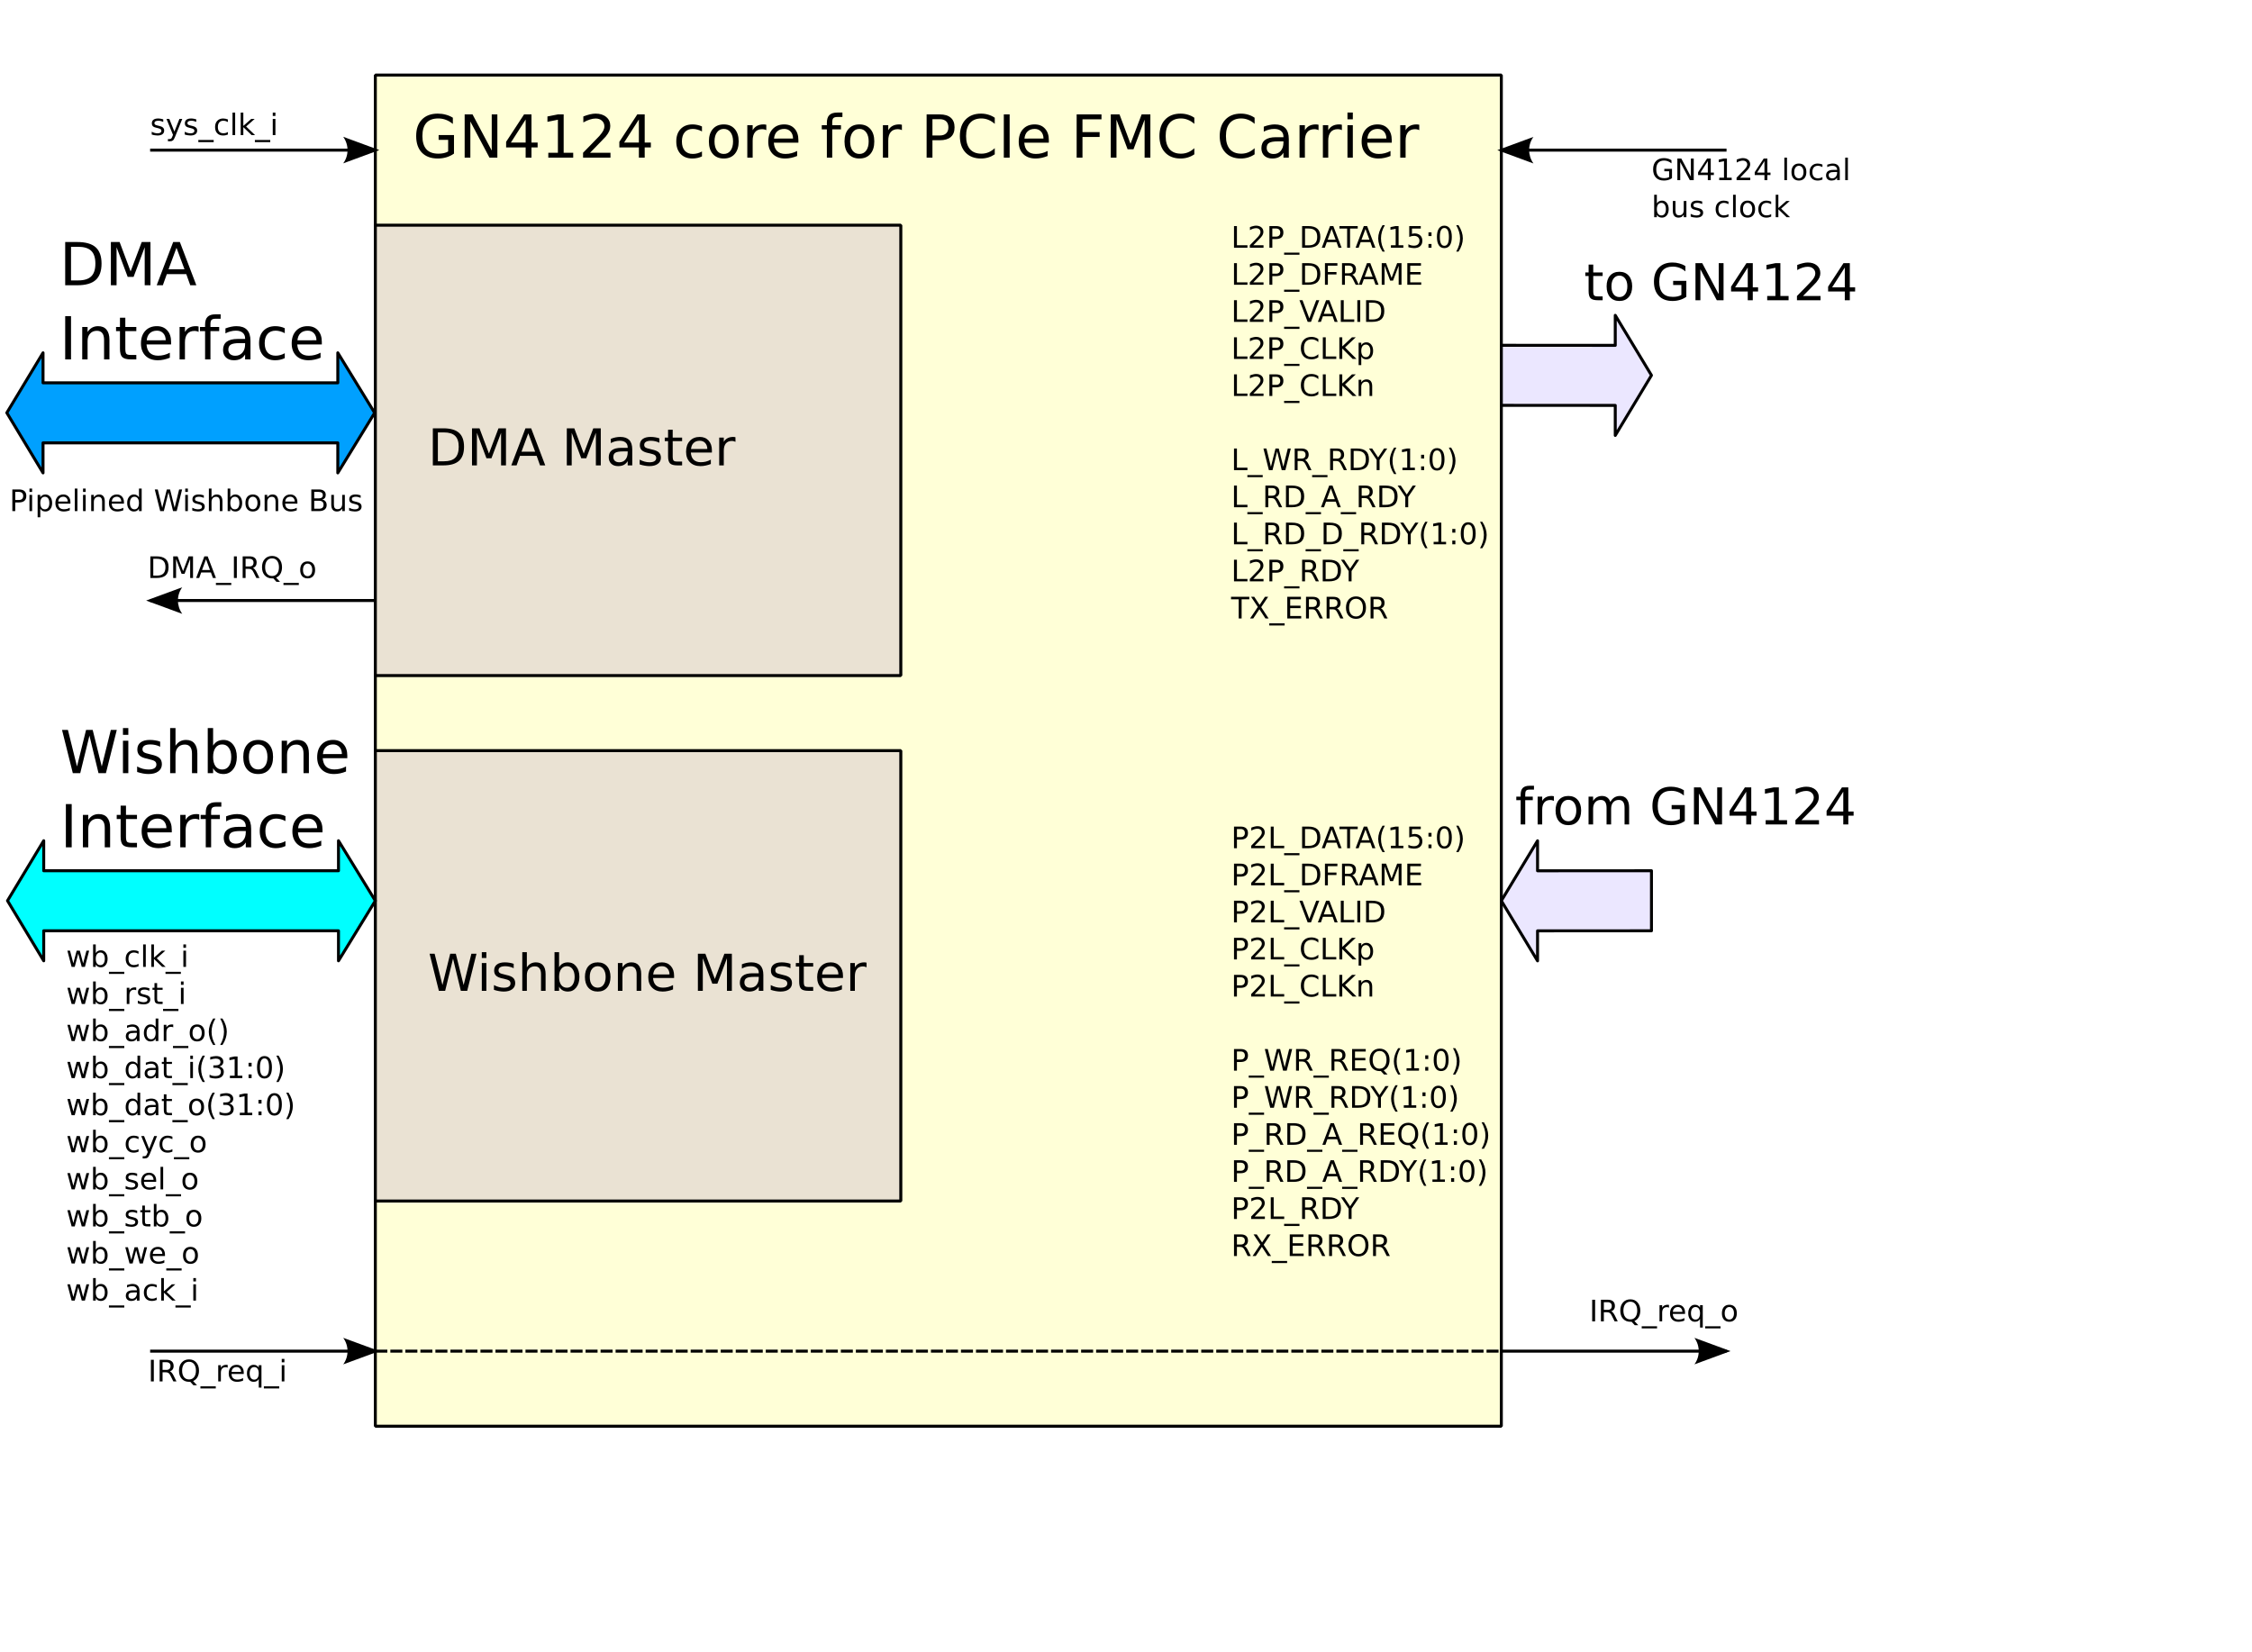
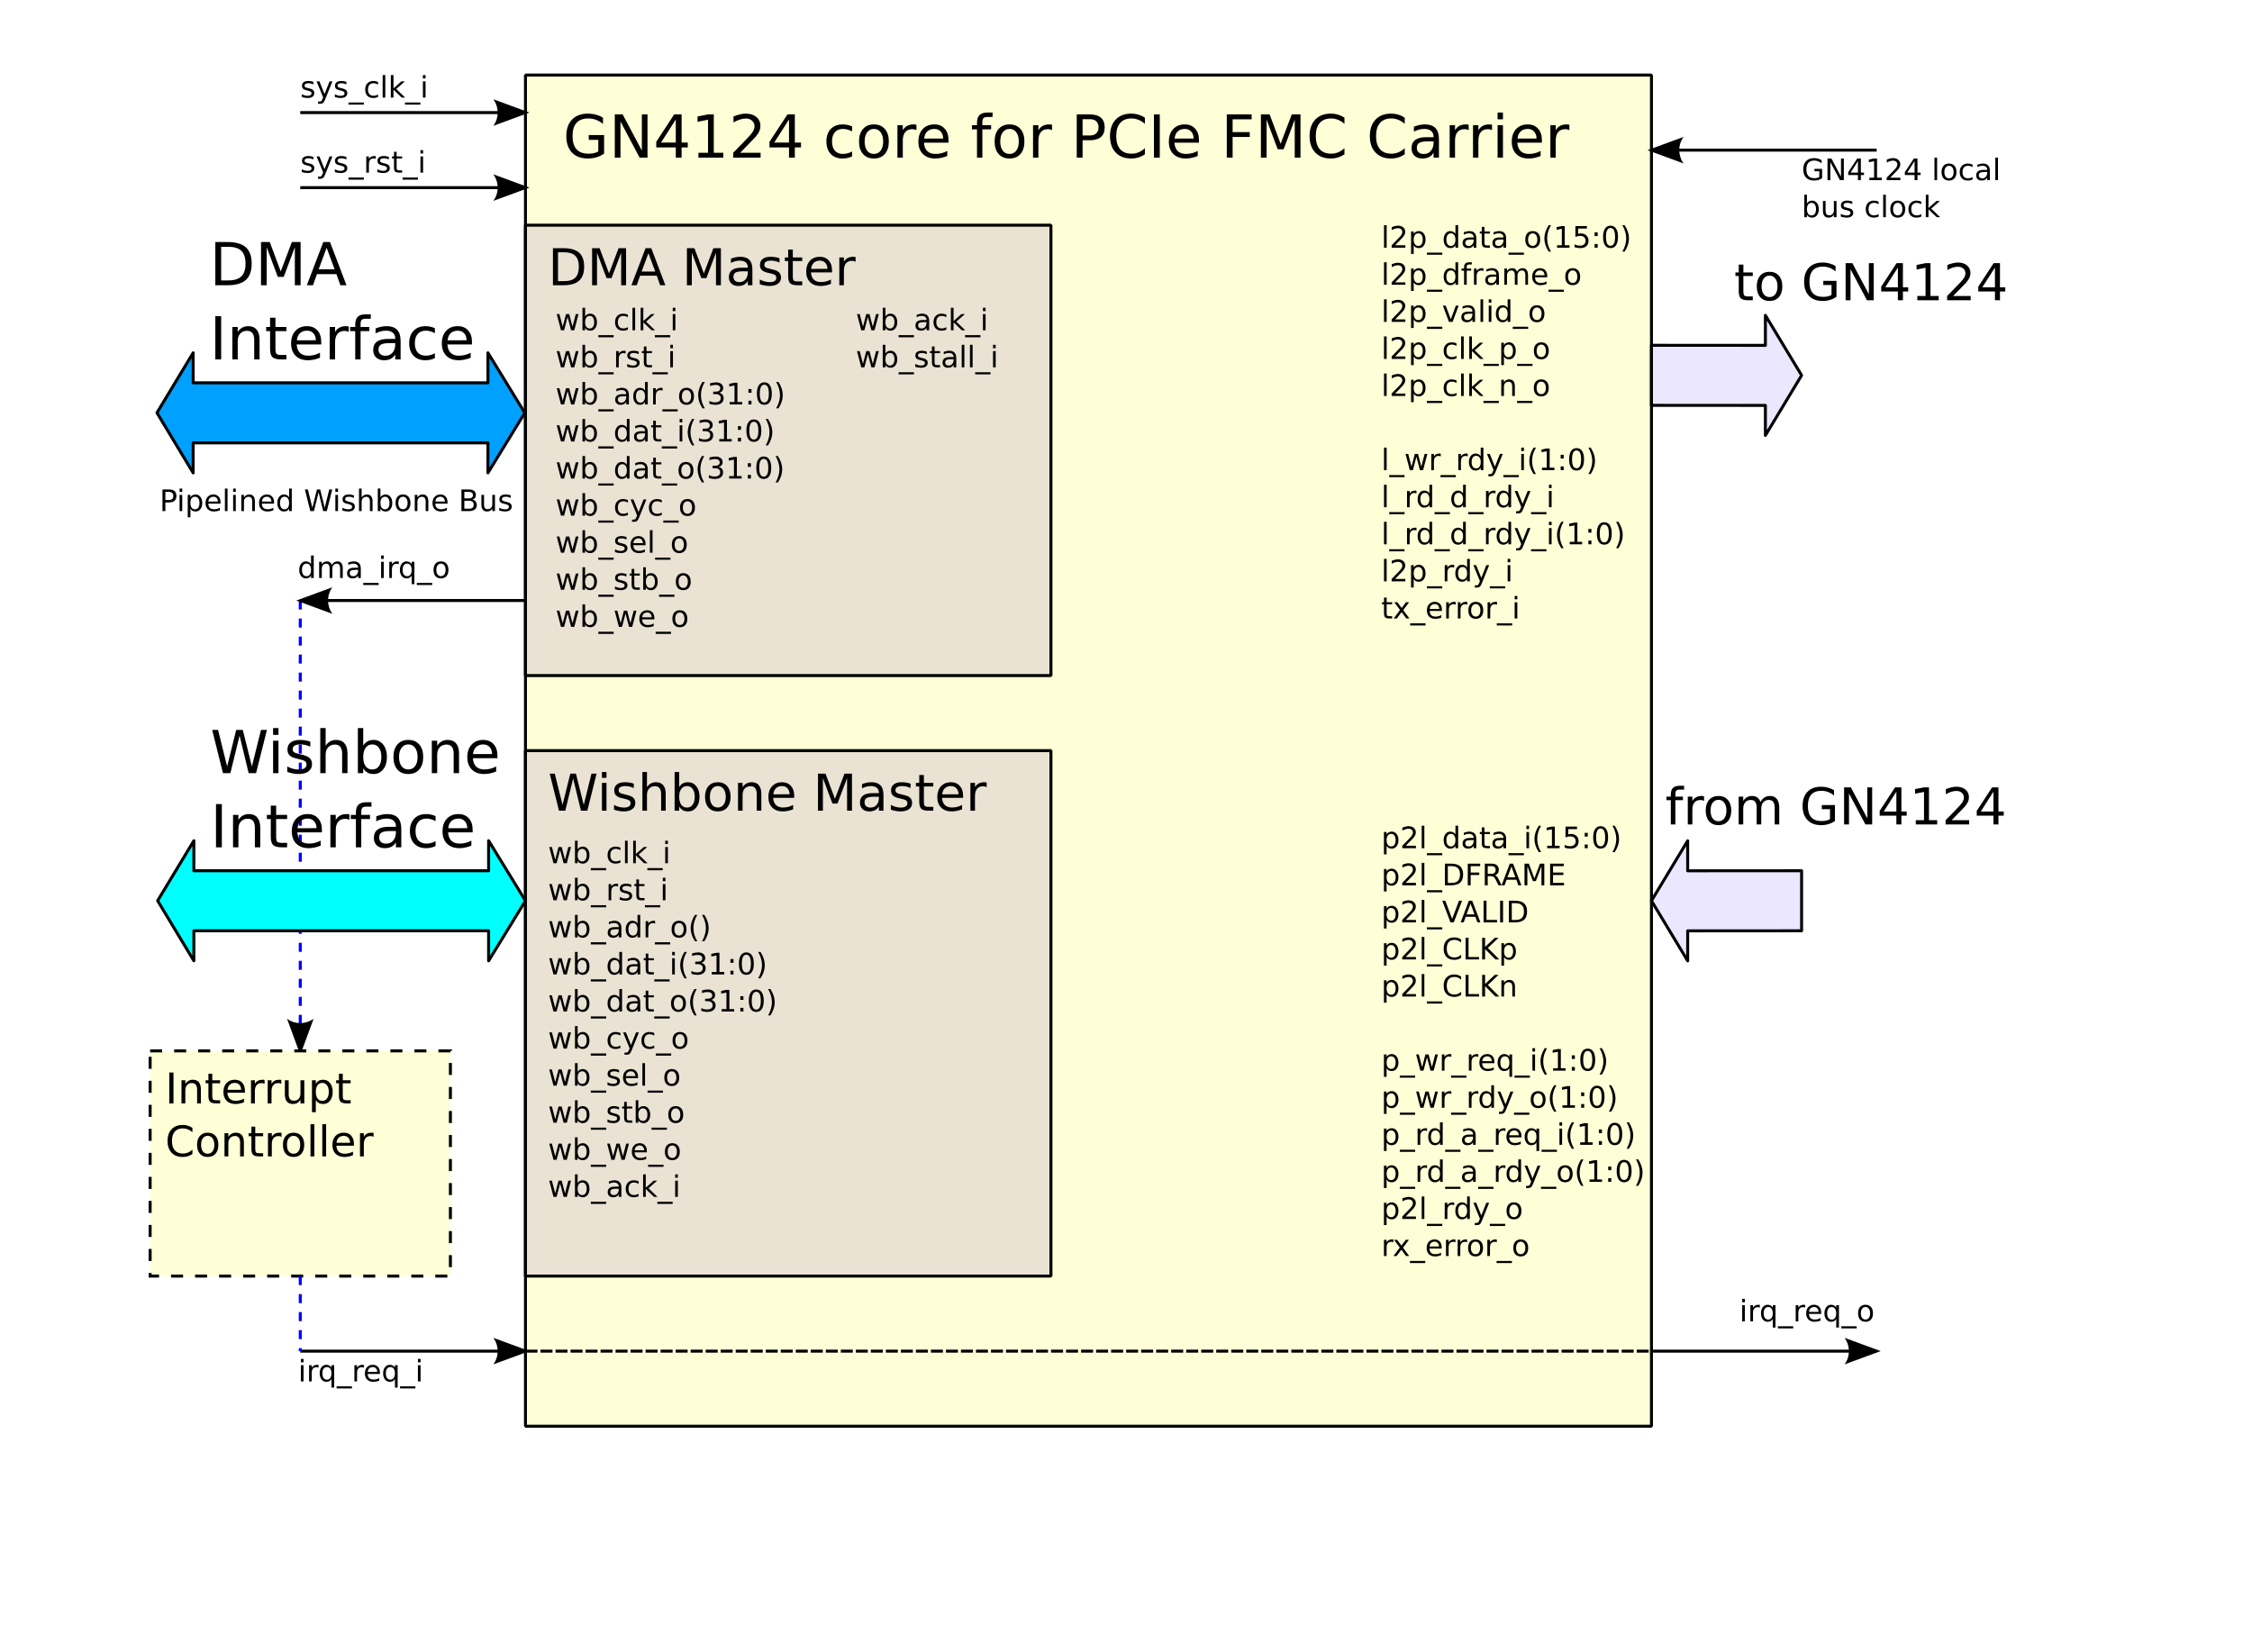
<svg xmlns="http://www.w3.org/2000/svg" width="531.496" height="389.764" id="svg2838" version="1.1">
  <defs id="defs2840">
    <marker orient="auto" refY="0.0" refX="0.0" id="DotM" style="overflow:visible">
      <path id="path3732" d="M -2.5,-1.0 C -2.5,1.76 -4.74,4.0 -7.5,4.0 C -10.26,4.0 -12.5,1.76 -12.5,-1.0 C -12.5,-3.76 -10.26,-6.0 -7.5,-6.0 C -4.74,-6.0 -2.5,-3.76 -2.5,-1.0 z " style="fill-rule:evenodd;stroke:#000000;stroke-width:1.0pt;marker-start:none;marker-end:none" transform="scale(0.4) translate(7.4, 1)" />
    </marker>
    <marker orient="auto" refY="0.0" refX="0.0" id="DotL" style="overflow:visible">
      <path id="path3729" d="M -2.5,-1.0 C -2.5,1.76 -4.74,4.0 -7.5,4.0 C -10.26,4.0 -12.5,1.76 -12.5,-1.0 C -12.5,-3.76 -10.26,-6.0 -7.5,-6.0 C -4.74,-6.0 -2.5,-3.76 -2.5,-1.0 z " style="fill-rule:evenodd;stroke:#000000;stroke-width:1.0pt;marker-start:none;marker-end:none" transform="scale(0.8) translate(7.4, 1)" />
    </marker>
    <marker orient="auto" refY="0.0" refX="0.0" id="Arrow2Lend" style="overflow:visible;">
      <path id="path3688" style="font-size:12.0;fill-rule:evenodd;stroke-width:0.625;stroke-linejoin:round;" d="M 8.719,4.034 L -2.207,0.016 L 8.719,-4.002 C 6.973,-1.63 6.983,1.616 8.719,4.034 z " transform="scale(1.1) rotate(180) translate(1,0)" />
    </marker>
    <marker orient="auto" refY="0.0" refX="0.0" id="Arrow2Lstart" style="overflow:visible">
      <path id="path3685" style="font-size:12.0;fill-rule:evenodd;stroke-width:0.625;stroke-linejoin:round" d="M 8.719,4.034 L -2.207,0.016 L 8.719,-4.002 C 6.973,-1.63 6.983,1.616 8.719,4.034 z " transform="scale(1.1) translate(1,0)" />
    </marker>
    <marker orient="auto" refY="0.0" refX="0.0" id="Arrow1Lend" style="overflow:visible;">
      <path id="path3670" d="M 0.0,0.0 L 5.0,-5.0 L -12.5,0.0 L 5.0,5.0 L 0.0,0.0 z " style="fill-rule:evenodd;stroke:#000000;stroke-width:1.0pt;marker-start:none;" transform="scale(0.8) rotate(180) translate(12.5,0)" />
    </marker>
    <marker orient="auto" refY="0.0" refX="0.0" id="Arrow1Lstart" style="overflow:visible">
      <path id="path3667" d="M 0.0,0.0 L 5.0,-5.0 L -12.5,0.0 L 5.0,5.0 L 0.0,0.0 z " style="fill-rule:evenodd;stroke:#000000;stroke-width:1.0pt;marker-start:none" transform="scale(0.8) translate(12.5,0)" />
    </marker>
    <marker orient="auto" refY="0" refX="0" id="Arrow2Lstart-5" style="overflow:visible">
      <path id="path3685-2" style="font-size:12px;fill-rule:evenodd;stroke-width:0.625;stroke-linejoin:round" d="M 8.719,4.034 -2.207,0.016 8.719,-4.002 c -1.745,2.372 -1.735,5.617 -6e-7,8.035 z" transform="matrix(1.1,0,0,1.1,1.1,0)" />
    </marker>
    <marker orient="auto" refY="0" refX="0" id="Arrow2Lend-7" style="overflow:visible">
      <path id="path3688-6" style="font-size:12px;fill-rule:evenodd;stroke-width:0.625;stroke-linejoin:round" d="M 8.719,4.034 -2.207,0.016 8.719,-4.002 c -1.745,2.372 -1.735,5.617 -6e-7,8.035 z" transform="matrix(-1.1,0,0,-1.1,-1.1,0)" />
    </marker>
    <marker orient="auto" refY="0" refX="0" id="Arrow2Lstart-2" style="overflow:visible">
      <path id="path3685-3" style="font-size:12px;fill-rule:evenodd;stroke-width:0.625;stroke-linejoin:round" d="M 8.719,4.034 -2.207,0.016 8.719,-4.002 c -1.745,2.372 -1.735,5.617 -6e-7,8.035 z" transform="matrix(1.1,0,0,1.1,1.1,0)" />
    </marker>
    <marker orient="auto" refY="0" refX="0" id="Arrow2Lend-2" style="overflow:visible">
      <path id="path3688-2" style="font-size:12px;fill-rule:evenodd;stroke-width:0.625;stroke-linejoin:round" d="M 8.719,4.034 -2.207,0.016 8.719,-4.002 c -1.745,2.372 -1.735,5.617 -6e-7,8.035 z" transform="matrix(-1.1,0,0,-1.1,-1.1,0)" />
    </marker>
    <marker orient="auto" refY="0" refX="0" id="Arrow2Lend-2-8" style="overflow:visible">
      <path id="path3688-2-6" style="font-size:12px;fill-rule:evenodd;stroke-width:0.625;stroke-linejoin:round" d="M 8.719,4.034 -2.207,0.016 8.719,-4.002 c -1.745,2.372 -1.735,5.617 -6e-7,8.035 z" transform="matrix(-1.1,0,0,-1.1,-1.1,0)" />
    </marker>
    <marker orient="auto" refY="0" refX="0" id="Arrow2Lend-2-2" style="overflow:visible">
      <path id="path3688-2-8" style="font-size:12px;fill-rule:evenodd;stroke-width:0.625;stroke-linejoin:round" d="M 8.719,4.034 -2.207,0.016 8.719,-4.002 c -1.745,2.372 -1.735,5.617 -6e-7,8.035 z" transform="matrix(-1.1,0,0,-1.1,-1.1,0)" />
    </marker>
    <marker orient="auto" refY="0" refX="0" id="Arrow2Lend-2-5" style="overflow:visible">
      <path id="path3688-2-0" style="font-size:12px;fill-rule:evenodd;stroke-width:0.625;stroke-linejoin:round" d="M 8.719,4.034 -2.207,0.016 8.719,-4.002 c -1.745,2.372 -1.735,5.617 -6e-7,8.035 z" transform="matrix(-1.1,0,0,-1.1,-1.1,0)" />
    </marker>
    <marker orient="auto" refY="0" refX="0" id="Arrow2Lend-2-0" style="overflow:visible">
      <path id="path3688-2-61" style="font-size:12px;fill-rule:evenodd;stroke-width:0.625;stroke-linejoin:round" d="M 8.719,4.034 -2.207,0.016 8.719,-4.002 c -1.745,2.372 -1.735,5.617 -6e-7,8.035 z" transform="matrix(-1.1,0,0,-1.1,-1.1,0)" />
    </marker>
    <marker orient="auto" refY="0" refX="0" id="Arrow1Lend-8" style="overflow:visible">
      <path id="path3670-7" d="M 0,0 5,-5 -12.5,0 5,5 0,0 z" style="fill-rule:evenodd;stroke:#000000;stroke-width:1pt;marker-start:none" transform="matrix(-0.8,0,0,-0.8,-10,0)" />
    </marker>
    <marker orient="auto" refY="0" refX="0" id="Arrow1Lend-2" style="overflow:visible">
      <path id="path3670-77" d="M 0,0 5,-5 -12.5,0 5,5 0,0 z" style="fill-rule:evenodd;stroke:#000000;stroke-width:1pt;marker-start:none" transform="matrix(-0.8,0,0,-0.8,-10,0)" />
    </marker>
    <marker orient="auto" refY="0" refX="0" id="Arrow1Lend-3" style="overflow:visible">
      <path id="path3670-1" d="M 0,0 5,-5 -12.5,0 5,5 0,0 z" style="fill-rule:evenodd;stroke:#000000;stroke-width:1pt;marker-start:none" transform="matrix(-0.8,0,0,-0.8,-10,0)" />
    </marker>
    <marker orient="auto" refY="0" refX="0" id="DotM-6" style="overflow:visible">
      <path id="path3732-5" d="m -2.5,-1 c 0,2.76 -2.24,5 -5,5 -2.76,0 -5,-2.24 -5,-5 0,-2.76 2.24,-5 5,-5 2.76,0 5,2.24 5,5 z" style="fill-rule:evenodd;stroke:#000000;stroke-width:1pt;marker-start:none;marker-end:none" transform="matrix(0.4,0,0,0.4,2.96,0.4)" />
    </marker>
    <marker orient="auto" refY="0" refX="0" id="Arrow1Lend-9" style="overflow:visible">
      <path id="path3670-0" d="M 0,0 5,-5 -12.5,0 5,5 0,0 z" style="fill-rule:evenodd;stroke:#000000;stroke-width:1pt;marker-start:none" transform="matrix(-0.8,0,0,-0.8,-10,0)" />
    </marker>
    <marker orient="auto" refY="0" refX="0" id="Arrow1Lend-82" style="overflow:visible">
      <path id="path3670-4" d="M 0,0 5,-5 -12.5,0 5,5 0,0 z" style="fill-rule:evenodd;stroke:#000000;stroke-width:1pt;marker-start:none" transform="matrix(-0.8,0,0,-0.8,-10,0)" />
    </marker>
    <marker orient="auto" refY="0" refX="0" id="Arrow1Lend-5" style="overflow:visible">
      <path id="path3670-17" d="M 0,0 5,-5 -12.5,0 5,5 0,0 z" style="fill-rule:evenodd;stroke:#000000;stroke-width:1pt;marker-start:none" transform="matrix(-0.8,0,0,-0.8,-10,0)" />
    </marker>
    <marker orient="auto" refY="0" refX="0" id="Arrow2Lend-2-0-0" style="overflow:visible">
      <path id="path3688-2-61-9" style="font-size:12px;fill-rule:evenodd;stroke-width:0.625;stroke-linejoin:round" d="M 8.719,4.034 -2.207,0.016 8.719,-4.002 c -1.745,2.372 -1.735,5.617 -6e-7,8.035 z" transform="matrix(-1.1,0,0,-1.1,-1.1,0)" />
    </marker>
    <marker orient="auto" refY="0" refX="0" id="Arrow2Lend-2-0-8" style="overflow:visible">
      <path id="path3688-2-61-8" style="font-size:12px;fill-rule:evenodd;stroke-width:0.625;stroke-linejoin:round" d="M 8.719,4.034 -2.207,0.016 8.719,-4.002 c -1.745,2.372 -1.735,5.617 -6e-7,8.035 z" transform="matrix(-1.1,0,0,-1.1,-1.1,0)" />
    </marker>
    <marker orient="auto" refY="0" refX="0" id="Arrow2Lend-2-0-8-8" style="overflow:visible">
      <path id="path3688-2-61-8-7" style="font-size:12px;fill-rule:evenodd;stroke-width:0.625;stroke-linejoin:round" d="M 8.719,4.034 -2.207,0.016 8.719,-4.002 c -1.745,2.372 -1.735,5.617 -6e-7,8.035 z" transform="matrix(-1.1,0,0,-1.1,-1.1,0)" />
    </marker>
    <marker orient="auto" refY="0" refX="0" id="Arrow2Lend-2-0-8-7" style="overflow:visible">
      <path id="path3688-2-61-8-9" style="font-size:12px;fill-rule:evenodd;stroke-width:0.625;stroke-linejoin:round" d="M 8.719,4.034 -2.207,0.016 8.719,-4.002 c -1.745,2.372 -1.735,5.617 -6e-7,8.035 z" transform="matrix(-1.1,0,0,-1.1,-1.1,0)" />
    </marker>
    <marker orient="auto" refY="0" refX="0" id="Arrow2Lstart-2-2" style="overflow:visible">
      <path id="path3685-3-6" style="font-size:12px;fill-rule:evenodd;stroke-width:0.625;stroke-linejoin:round" d="M 8.719,4.034 -2.207,0.016 8.719,-4.002 c -1.745,2.372 -1.735,5.617 -6e-7,8.035 z" transform="matrix(1.1,0,0,1.1,1.1,0)" />
    </marker>
    <marker orient="auto" refY="0" refX="0" id="Arrow2Lend-2-0-8-77" style="overflow:visible">
      <path id="path3688-2-61-8-5" style="font-size:12px;fill-rule:evenodd;stroke-width:0.625;stroke-linejoin:round" d="M 8.719,4.034 -2.207,0.016 8.719,-4.002 c -1.745,2.372 -1.735,5.617 -6e-7,8.035 z" transform="matrix(-1.1,0,0,-1.1,-1.1,0)" />
    </marker>
+     <marker orient="auto" refY="0" refX="0" id="Arrow2Lend-2-0-8-0" style="overflow:visible">
+       <path id="path3688-2-61-8-4" style="font-size:12px;fill-rule:evenodd;stroke-width:0.625;stroke-linejoin:round" d="M 8.719,4.034 -2.207,0.016 8.719,-4.002 c -1.745,2.372 -1.735,5.617 -6e-7,8.035 z" transform="matrix(-1.1,0,0,-1.1,-1.1,0)" />
+     </marker>
+     <marker orient="auto" refY="0" refX="0" id="Arrow2Lend-2-0-8-0-9" style="overflow:visible">
+       <path id="path3688-2-61-8-4-3" style="font-size:12px;fill-rule:evenodd;stroke-width:0.625;stroke-linejoin:round" d="M 8.719,4.034 -2.207,0.016 8.719,-4.002 c -1.745,2.372 -1.735,5.617 -6e-7,8.035 z" transform="matrix(-1.1,0,0,-1.1,-1.1,0)" />
+     </marker>
  </defs>
  <g id="layer1" transform="translate(0,-662.5971)">
-     <rect style="fill:#ffffd7;stroke:#000000;stroke-width:0.7;stroke-linecap:butt;stroke-linejoin:bevel;stroke-miterlimit:4;stroke-opacity:1;stroke-dasharray:none;fill-opacity:1" id="rect2858" width="265.748" height="318.898" x="88.583" y="680.314" />
-     <rect style="fill:#eae2d3;stroke:#000000;stroke-width:0.709;stroke-linecap:butt;stroke-linejoin:bevel;stroke-miterlimit:4;stroke-opacity:1;stroke-dasharray:none;fill-opacity:1" id="rect2858-1-8-11" width="124.016" height="106.299" x="88.583" y="839.762" />
-     <text xml:space="preserve" style="font-size:18px;font-style:normal;font-weight:normal;fill:#000000;fill-opacity:1;stroke:none;font-family:Bitstream Vera Sans" x="14.173" y="845.077" id="text4792">
-       <tspan id="tspan4794" x="14.173" y="845.077" style="font-size:14px">Wishbone</tspan>
-       <tspan x="14.173" y="862.577" style="font-size:14px" id="tspan2997">Interface</tspan>
-     </text>
-     <path style="fill:none;stroke:#000000;stroke-width:1px;stroke-linecap:butt;stroke-linejoin:miter;stroke-opacity:1" d="m 481.89,946.062 0,0 z" id="path2958" />
-     <text xml:space="preserve" style="font-size:18px;font-style:normal;font-weight:normal;fill:#000000;fill-opacity:1;stroke:none;font-family:Bitstream Vera Sans" x="97.441" y="699.802" id="text4792-17">
-       <tspan id="tspan4794-4" x="97.441" y="699.802" style="font-size:14px">GN4124 core for PCIe FMC Carrier</tspan>
-     </text>
-     <text xml:space="preserve" style="font-size:18px;font-style:normal;font-weight:normal;fill:#000000;fill-opacity:1;stroke:none;font-family:Bitstream Vera Sans" x="100.984" y="896.455" id="text4792-17-2-2-7">
-       <tspan x="100.984" y="896.455" style="font-size:12px;fill:#000000;fill-opacity:1;stroke:none" id="tspan3153-6-5">Wishbone Master</tspan>
-     </text>
-     <path style="fill:#ebe7ff;stroke:#000000;stroke-width:0.7;stroke-linecap:butt;stroke-linejoin:round;stroke-miterlimit:4;stroke-opacity:1;stroke-dasharray:none;fill-opacity:1" d="m 354.331,875.195 8.546,-14.159 0,7.087 26.887,-0.014 0,14.173 -26.887,0.014 0,7.087 -8.546,-14.187 z" id="path4790-1" />
-     <path style="fill:#ebe7ff;stroke:#000000;stroke-width:0.7;stroke-linecap:butt;stroke-linejoin:round;stroke-miterlimit:4;stroke-opacity:1;stroke-dasharray:none;fill-opacity:1" d="m 389.764,751.18 -8.546,-14.159 0,7.087 -26.887,-0.014 0,14.173 26.887,0.014 0,7.087 8.546,-14.187 z" id="path4790-1-7" />
-     <text xml:space="preserve" style="font-size:18px;font-style:normal;font-weight:normal;fill:#000000;fill-opacity:1;stroke:none;font-family:Bitstream Vera Sans" x="373.819" y="733.463" id="text4792-17-2-2-9">
-       <tspan x="373.819" y="733.463" style="font-size:12px" id="tspan2999">to GN4124</tspan>
-     </text>
-     <path style="fill:#00ffff;stroke:#000000;stroke-width:0.7;stroke-linecap:butt;stroke-linejoin:round;stroke-miterlimit:4;stroke-opacity:1;stroke-dasharray:none;fill-opacity:1" d="m 1.772,875.182 8.546,-14.159 0,7.087 69.569,0 0,-7.087 8.696,14.173 -8.696,14.173 0,-7.087 -69.569,0 0,7.087 -8.546,-14.187 z" id="path4790" />
-     <text xml:space="preserve" style="font-size:18px;font-style:normal;font-weight:normal;fill:#000000;fill-opacity:1;stroke:none;font-family:Bitstream Vera Sans" x="357.581" y="857.176" id="text4792-17-2-2-9-7">
-       <tspan x="357.581" y="857.176" style="font-size:12px" id="tspan2999-4">from GN4124</tspan>
-     </text>
-     <text xml:space="preserve" style="font-size:7px;font-style:normal;font-weight:normal;fill:#000000;fill-opacity:1;stroke:none;font-family:Bitstream Vera Sans" x="15.605" y="890.804" id="text4792-17-2-2-34-1-0-4">
-       <tspan x="15.605" y="890.804" style="font-size:7px" id="tspan3153-6-3-7-9-7">wb_clk_i</tspan>
-       <tspan x="15.605" y="899.554" style="font-size:7px" id="tspan3084">wb_rst_i</tspan>
-       <tspan x="15.605" y="908.304" style="font-size:7px" id="tspan3082">wb_adr_o()</tspan>
-       <tspan x="15.605" y="917.054" style="font-size:7px" id="tspan3066-7">wb_dat_i(31:0)</tspan>
-       <tspan x="15.605" y="925.804" style="font-size:7px" id="tspan3063">wb_dat_o(31:0)</tspan>
-       <tspan x="15.605" y="934.554" style="font-size:7px" id="tspan3065">wb_cyc_o</tspan>
-       <tspan x="15.605" y="943.304" style="font-size:7px" id="tspan3067">wb_sel_o</tspan>
-       <tspan x="15.605" y="952.054" style="font-size:7px" id="tspan3069">wb_stb_o</tspan>
-       <tspan x="15.605" y="960.804" style="font-size:7px" id="tspan3071">wb_we_o</tspan>
-       <tspan x="15.605" y="969.554" style="font-size:7px" id="tspan3029-8-5">wb_ack_i</tspan>
-     </text>
-     <text xml:space="preserve" style="font-size:7px;font-style:normal;font-weight:normal;fill:#000000;fill-opacity:1;stroke:none;font-family:Bitstream Vera Sans" x="290.551" y="721.062" id="text4792-17-2-2-34-1-0-4-3">
-       <tspan x="290.551" y="721.062" style="font-size:7px" id="tspan3066-7-3">L2P_DATA(15:0)</tspan>
-       <tspan x="290.551" y="729.812" style="font-size:7px" id="tspan4017">L2P_DFRAME</tspan>
-       <tspan x="290.551" y="738.562" style="font-size:7px" id="tspan3063-2">L2P_VALID</tspan>
-       <tspan x="290.551" y="747.312" style="font-size:7px" id="tspan4019">L2P_CLKp</tspan>
-       <tspan x="290.551" y="756.062" style="font-size:7px" id="tspan3029-8-5-4">L2P_CLKn</tspan>
-       <tspan x="290.551" y="764.812" style="font-size:7px" id="tspan4064" />
-       <tspan x="290.551" y="773.562" style="font-size:7px" id="tspan4951">L_WR_RDY(1:0)</tspan>
-       <tspan x="290.551" y="782.312" style="font-size:7px" id="tspan4953">L_RD_A_RDY</tspan>
-       <tspan x="290.551" y="791.062" style="font-size:7px" id="tspan4955">L_RD_D_RDY(1:0)</tspan>
-       <tspan x="290.551" y="799.812" style="font-size:7px" id="tspan4957">L2P_RDY</tspan>
-       <tspan x="290.551" y="808.562" style="font-size:7px" id="tspan4959">TX_ERROR</tspan>
-     </text>
-     <text xml:space="preserve" style="font-size:7px;font-style:normal;font-weight:normal;fill:#000000;fill-opacity:1;stroke:none;font-family:Bitstream Vera Sans" x="290.551" y="862.794" id="text4792-17-2-2-34-1-0-4-3-3">
-       <tspan x="290.551" y="862.794" style="font-size:7px" id="tspan3066-7-3-9">P2L_DATA(15:0)</tspan>
-       <tspan x="290.551" y="871.544" style="font-size:7px" id="tspan4017-6">P2L_DFRAME</tspan>
-       <tspan x="290.551" y="880.294" style="font-size:7px" id="tspan3063-2-4">P2L_VALID</tspan>
-       <tspan x="290.551" y="889.044" style="font-size:7px" id="tspan4019-2">P2L_CLKp</tspan>
-       <tspan x="290.551" y="897.794" style="font-size:7px" id="tspan3029-8-5-4-0">P2L_CLKn</tspan>
-       <tspan x="290.551" y="906.544" style="font-size:7px" id="tspan4066" />
-       <tspan x="290.551" y="915.294" style="font-size:7px" id="tspan4961">P_WR_REQ(1:0)</tspan>
-       <tspan x="290.551" y="924.044" style="font-size:7px" id="tspan4971">P_WR_RDY(1:0)</tspan>
-       <tspan x="290.551" y="932.794" style="font-size:7px" id="tspan4963">P_RD_A_REQ(1:0)</tspan>
-       <tspan x="290.551" y="941.544" style="font-size:7px" id="tspan4965">P_RD_A_RDY(1:0)</tspan>
-       <tspan x="290.551" y="950.294" style="font-size:7px" id="tspan4967">P2L_RDY</tspan>
-       <tspan x="290.551" y="959.044" style="font-size:7px" id="tspan4969">RX_ERROR</tspan>
-     </text>
-     <rect style="fill:#eae2d3;stroke:#000000;stroke-width:0.709;stroke-linecap:butt;stroke-linejoin:bevel;stroke-miterlimit:4;stroke-opacity:1;stroke-dasharray:none;fill-opacity:1" id="rect2858-1-8-11-8" width="124.016" height="106.299" x="88.583" y="715.747" />
-     <text xml:space="preserve" style="font-size:18px;font-style:normal;font-weight:normal;fill:#000000;fill-opacity:1;stroke:none;font-family:Bitstream Vera Sans" x="100.984" y="772.44" id="text4792-17-2-2-7-9">
-       <tspan x="100.984" y="772.44" style="font-size:12px;fill:#000000;fill-opacity:1;stroke:none" id="tspan3153-6-5-9">DMA Master</tspan>
-     </text>
-     <text xml:space="preserve" style="font-size:18px;font-style:normal;font-weight:normal;fill:#000000;fill-opacity:1;stroke:none;font-family:Bitstream Vera Sans" x="14.011" y="729.92" id="text4792-9">
-       <tspan id="tspan4794-6" x="14.011" y="729.92" style="font-size:14px">DMA</tspan>
-       <tspan x="14.011" y="747.42" style="font-size:14px" id="tspan2997-9">Interface</tspan>
-     </text>
-     <path style="fill:#00a0ff;stroke:#000000;stroke-width:0.7;stroke-linecap:butt;stroke-linejoin:round;stroke-miterlimit:4;stroke-opacity:1;stroke-dasharray:none;fill-opacity:1" d="m 1.61,760.024 8.546,-14.159 0,7.087 69.569,0 0,-7.087 8.696,14.173 -8.696,14.173 0,-7.087 -69.569,0 0,7.087 -8.546,-14.187 z" id="path4790-5" />
-     <text xml:space="preserve" style="font-size:7px;font-style:normal;font-weight:normal;fill:#000000;fill-opacity:1;stroke:none;font-family:Bitstream Vera Sans" x="2.225" y="783.229" id="text4792-17-2-2-34-1-0-4-5">
-       <tspan x="2.225" y="783.229" style="font-size:7px" id="tspan3029-8-5-68">Pipelined Wishbone Bus</tspan>
-     </text>
-     <path style="fill:none;stroke:#000000;stroke-width:0.709;stroke-linecap:butt;stroke-linejoin:miter;stroke-opacity:1;stroke-miterlimit:4;stroke-dasharray:none;marker-end:url(#Arrow2Lend-2-0-8)" d="m 35.433,318.898 53.15,0" id="path3113" transform="translate(0,662.5971)" />
-     <text xml:space="preserve" style="font-size:7px;font-style:normal;font-weight:normal;fill:#000000;fill-opacity:1;stroke:none;font-family:Bitstream Vera Sans" x="34.927" y="988.643" id="text4792-17-2-2-34-1-0-4-2">
-       <tspan x="34.927" y="988.643" style="font-size:7px" id="tspan3029-8-5-0">IRQ_req_i</tspan>
-     </text>
-     <path style="fill:none;stroke:#000000;stroke-width:0.709;stroke-linecap:butt;stroke-linejoin:miter;stroke-miterlimit:4;stroke-opacity:1;stroke-dasharray:none;marker-end:url(#Arrow2Lend-2-0-8)" d="m 354.331,981.495 53.15,0" id="path3113-6" />
-     <text xml:space="preserve" style="font-size:7px;font-style:normal;font-weight:normal;fill:#000000;fill-opacity:1;stroke:none;font-family:Bitstream Vera Sans" x="375.085" y="974.47" id="text4792-17-2-2-34-1-0-4-2-3">
-       <tspan x="375.085" y="974.47" style="font-size:7px" id="tspan3029-8-5-0-5">IRQ_req_o</tspan>
-     </text>
-     <path style="fill:none;stroke:#000000;stroke-width:0.709;stroke-linecap:butt;stroke-linejoin:miter;stroke-miterlimit:4;stroke-opacity:1;stroke-dasharray:none;marker-start:url(#Arrow2Lstart-2);marker-end:none" d="m 354.331,698.03 53.15,0" id="path3113-6-7" />
-     <text xml:space="preserve" style="font-size:7px;font-style:normal;font-weight:normal;fill:#000000;fill-opacity:1;stroke:none;font-family:Bitstream Vera Sans" x="389.764" y="705.117" id="text4792-17-2-2-34-1-0-4-3-3-9">
-       <tspan x="389.764" y="705.117" style="font-size:7px" id="tspan4920">GN4124 local </tspan>
-       <tspan x="389.764" y="713.867" style="font-size:7px" id="tspan4086">bus clock</tspan>
-     </text>
-     <path style="fill:none;stroke:#000000;stroke-width:0.709;stroke-linecap:butt;stroke-linejoin:miter;stroke-miterlimit:4;stroke-opacity:1;stroke-dasharray:2.835, 0.709;stroke-dashoffset:0" d="m 88.583,981.495 265.748,0" id="path4994" />
-     <path style="fill:none;stroke:#000000;stroke-width:0.709;stroke-linecap:butt;stroke-linejoin:miter;stroke-miterlimit:4;stroke-opacity:1;stroke-dasharray:none;marker-start:url(#Arrow2Lstart-2);marker-end:none" d="m 35.433,804.329 53.15,0" id="path3113-6-7-2" />
-     <text xml:space="preserve" style="font-size:7px;font-style:normal;font-weight:normal;fill:#000000;fill-opacity:1;stroke:none;font-family:Bitstream Vera Sans" x="34.8" y="799.015" id="text4792-17-2-2-34-1-0-4-2-4">
-       <tspan x="34.8" y="799.015" style="font-size:7px" id="tspan3029-8-5-0-3">DMA_IRQ_o</tspan>
-     </text>
-     <path style="fill:none;stroke:#000000;stroke-width:0.709;stroke-linecap:butt;stroke-linejoin:miter;stroke-miterlimit:4;stroke-opacity:1;stroke-dasharray:none;marker-end:url(#Arrow2Lend-2-0-8)" d="m 35.433,698.03 53.15,0" id="path3113-4" />
-     <text xml:space="preserve" style="font-size:7px;font-style:normal;font-weight:normal;fill:#000000;fill-opacity:1;stroke:none;font-family:Bitstream Vera Sans" x="35.433" y="694.487" id="text4792-17-2-2-34-1-0-4-2-8">
-       <tspan x="35.433" y="694.487" style="font-size:7px" id="tspan3029-8-5-0-1">sys_clk_i</tspan>
+     <path style="fill:none;stroke:#0000ff;stroke-width:0.709;stroke-linecap:butt;stroke-linejoin:miter;stroke-miterlimit:4;stroke-opacity:1;stroke-dasharray:2.126, 2.126;stroke-dashoffset:0;marker-start:none;marker-end:url(#Arrow2Lend-2-0-8-0)" d="m 70.866,804.329 0,106.299" id="path4229" />
+     <rect style="fill:#ffffd7;fill-opacity:1;stroke:#000000;stroke-width:0.7;stroke-linecap:butt;stroke-linejoin:bevel;stroke-miterlimit:4;stroke-opacity:1;stroke-dasharray:none" id="rect2858" width="265.748" height="318.898" x="124.016" y="680.314" />
+     <rect style="fill:#eae2d3;fill-opacity:1;stroke:#000000;stroke-width:0.709;stroke-linecap:butt;stroke-linejoin:bevel;stroke-miterlimit:4;stroke-opacity:1;stroke-dasharray:none" id="rect2858-1-8-11" width="124.016" height="124.016" x="124.016" y="839.762" />
+     <text xml:space="preserve" style="font-size:18px;font-style:normal;font-weight:normal;fill:#000000;fill-opacity:1;stroke:none;font-family:Bitstream Vera Sans" x="49.606" y="845.077" id="text4792">
+       <tspan id="tspan4794" x="49.606" y="845.077" style="font-size:14px">Wishbone</tspan>
+       <tspan x="49.606" y="862.577" style="font-size:14px" id="tspan2997">Interface</tspan>
+     </text>
+     <path style="fill:none;stroke:#000000;stroke-width:1px;stroke-linecap:butt;stroke-linejoin:miter;stroke-opacity:1" d="m 517.323,946.062 0,0 z" id="path2958" />
+     <text xml:space="preserve" style="font-size:18px;font-style:normal;font-weight:normal;fill:#000000;fill-opacity:1;stroke:none;font-family:Bitstream Vera Sans" x="132.874" y="699.802" id="text4792-17">
+       <tspan id="tspan4794-4" x="132.874" y="699.802" style="font-size:14px">GN4124 core for PCIe FMC Carrier</tspan>
+     </text>
+     <text xml:space="preserve" style="font-size:18px;font-style:normal;font-weight:normal;fill:#000000;fill-opacity:1;stroke:none;font-family:Bitstream Vera Sans" x="129.331" y="853.936" id="text4792-17-2-2-7">
+       <tspan x="129.331" y="853.936" style="font-size:12px;fill:#000000;fill-opacity:1;stroke:none" id="tspan3153-6-5">Wishbone Master</tspan>
+     </text>
+     <path style="fill:#ebe7ff;fill-opacity:1;stroke:#000000;stroke-width:0.7;stroke-linecap:butt;stroke-linejoin:round;stroke-miterlimit:4;stroke-opacity:1;stroke-dasharray:none" d="m 389.764,875.195 8.546,-14.159 0,7.087 26.887,-0.014 0,14.173 -26.887,0.014 0,7.087 -8.546,-14.187 z" id="path4790-1" />
+     <path style="fill:#ebe7ff;fill-opacity:1;stroke:#000000;stroke-width:0.7;stroke-linecap:butt;stroke-linejoin:round;stroke-miterlimit:4;stroke-opacity:1;stroke-dasharray:none" d="m 425.197,751.18 -8.546,-14.159 0,7.087 -26.887,-0.014 0,14.173 26.887,0.014 0,7.087 8.546,-14.187 z" id="path4790-1-7" />
+     <text xml:space="preserve" style="font-size:18px;font-style:normal;font-weight:normal;fill:#000000;fill-opacity:1;stroke:none;font-family:Bitstream Vera Sans" x="409.252" y="733.463" id="text4792-17-2-2-9">
+       <tspan x="409.252" y="733.463" style="font-size:12px" id="tspan2999">to GN4124</tspan>
+     </text>
+     <path style="fill:#00ffff;fill-opacity:1;stroke:#000000;stroke-width:0.7;stroke-linecap:butt;stroke-linejoin:round;stroke-miterlimit:4;stroke-opacity:1;stroke-dasharray:none" d="m 37.205,875.182 8.546,-14.159 0,7.087 69.569,0 0,-7.087 8.696,14.173 -8.696,14.173 0,-7.087 -69.569,0 0,7.087 -8.546,-14.187 z" id="path4790" />
+     <text xml:space="preserve" style="font-size:18px;font-style:normal;font-weight:normal;fill:#000000;fill-opacity:1;stroke:none;font-family:Bitstream Vera Sans" x="393.014" y="857.176" id="text4792-17-2-2-9-7">
+       <tspan x="393.014" y="857.176" style="font-size:12px" id="tspan2999-4">from GN4124</tspan>
+     </text>
+     <text xml:space="preserve" style="font-size:7px;font-style:normal;font-weight:normal;fill:#000000;fill-opacity:1;stroke:none;font-family:Bitstream Vera Sans" x="129.331" y="866.337" id="text4792-17-2-2-34-1-0-4">
+       <tspan x="129.331" y="866.337" style="font-size:7px" id="tspan3153-6-3-7-9-7">wb_clk_i</tspan>
+       <tspan x="129.331" y="875.087" style="font-size:7px" id="tspan3084">wb_rst_i</tspan>
+       <tspan x="129.331" y="883.837" style="font-size:7px" id="tspan3082">wb_adr_o()</tspan>
+       <tspan x="129.331" y="892.587" style="font-size:7px" id="tspan3066-7">wb_dat_i(31:0)</tspan>
+       <tspan x="129.331" y="901.337" style="font-size:7px" id="tspan3063">wb_dat_o(31:0)</tspan>
+       <tspan x="129.331" y="910.087" style="font-size:7px" id="tspan3065">wb_cyc_o</tspan>
+       <tspan x="129.331" y="918.837" style="font-size:7px" id="tspan3067">wb_sel_o</tspan>
+       <tspan x="129.331" y="927.587" style="font-size:7px" id="tspan3069">wb_stb_o</tspan>
+       <tspan x="129.331" y="936.337" style="font-size:7px" id="tspan3071">wb_we_o</tspan>
+       <tspan x="129.331" y="945.087" style="font-size:7px" id="tspan3029-8-5">wb_ack_i</tspan>
+     </text>
+     <text xml:space="preserve" style="font-size:7px;font-style:normal;font-weight:normal;fill:#000000;fill-opacity:1;stroke:none;font-family:Bitstream Vera Sans" x="325.984" y="721.062" id="text4792-17-2-2-34-1-0-4-3">
+       <tspan x="325.984" y="721.062" style="font-size:7px" id="tspan3066-7-3">l2p_data_o(15:0)</tspan>
+       <tspan x="325.984" y="729.812" style="font-size:7px" id="tspan4017">l2p_dframe_o</tspan>
+       <tspan x="325.984" y="738.562" style="font-size:7px" id="tspan3063-2">l2p_valid_o</tspan>
+       <tspan x="325.984" y="747.312" style="font-size:7px" id="tspan4019">l2p_clk_p_o</tspan>
+       <tspan x="325.984" y="756.062" style="font-size:7px" id="tspan3029-8-5-4">l2p_clk_n_o</tspan>
+       <tspan x="325.984" y="764.812" style="font-size:7px" id="tspan4064" />
+       <tspan x="325.984" y="773.562" style="font-size:7px" id="tspan4951">l_wr_rdy_i(1:0)</tspan>
+       <tspan x="325.984" y="782.312" style="font-size:7px" id="tspan4953">l_rd_d_rdy_i</tspan>
+       <tspan x="325.984" y="791.062" style="font-size:7px" id="tspan4955">l_rd_d_rdy_i(1:0)</tspan>
+       <tspan x="325.984" y="799.812" style="font-size:7px" id="tspan4957">l2p_rdy_i</tspan>
+       <tspan x="325.984" y="808.562" style="font-size:7px" id="tspan4959">tx_error_i</tspan>
+     </text>
+     <text xml:space="preserve" style="font-size:7px;font-style:normal;font-weight:normal;fill:#000000;fill-opacity:1;stroke:none;font-family:Bitstream Vera Sans" x="325.984" y="862.794" id="text4792-17-2-2-34-1-0-4-3-3">
+       <tspan x="325.984" y="862.794" style="font-size:7px" id="tspan3066-7-3-9">p2l_data_i(15:0)</tspan>
+       <tspan x="325.984" y="871.544" style="font-size:7px" id="tspan4017-6">p2l_DFRAME</tspan>
+       <tspan x="325.984" y="880.294" style="font-size:7px" id="tspan3063-2-4">p2l_VALID</tspan>
+       <tspan x="325.984" y="889.044" style="font-size:7px" id="tspan4019-2">p2l_CLKp</tspan>
+       <tspan x="325.984" y="897.794" style="font-size:7px" id="tspan3029-8-5-4-0">p2l_CLKn</tspan>
+       <tspan x="325.984" y="906.544" style="font-size:7px" id="tspan4066" />
+       <tspan x="325.984" y="915.294" style="font-size:7px" id="tspan4961">p_wr_req_i(1:0)</tspan>
+       <tspan x="325.984" y="924.044" style="font-size:7px" id="tspan4971">p_wr_rdy_o(1:0)</tspan>
+       <tspan x="325.984" y="932.794" style="font-size:7px" id="tspan4963">p_rd_a_req_i(1:0)</tspan>
+       <tspan x="325.984" y="941.544" style="font-size:7px" id="tspan4965">p_rd_a_rdy_o(1:0)</tspan>
+       <tspan x="325.984" y="950.294" style="font-size:7px" id="tspan4967">p2l_rdy_o</tspan>
+       <tspan x="325.984" y="959.044" style="font-size:7px" id="tspan4969">rx_error_o</tspan>
+     </text>
+     <rect style="fill:#eae2d3;fill-opacity:1;stroke:#000000;stroke-width:0.709;stroke-linecap:butt;stroke-linejoin:bevel;stroke-miterlimit:4;stroke-opacity:1;stroke-dasharray:none" id="rect2858-1-8-11-8" width="124.016" height="106.299" x="124.016" y="715.747" />
+     <text xml:space="preserve" style="font-size:18px;font-style:normal;font-weight:normal;fill:#000000;fill-opacity:1;stroke:none;font-family:Bitstream Vera Sans" x="129.331" y="729.92" id="text4792-17-2-2-7-9">
+       <tspan x="129.331" y="729.92" style="font-size:12px;fill:#000000;fill-opacity:1;stroke:none" id="tspan3153-6-5-9">DMA Master</tspan>
+     </text>
+     <text xml:space="preserve" style="font-size:18px;font-style:normal;font-weight:normal;fill:#000000;fill-opacity:1;stroke:none;font-family:Bitstream Vera Sans" x="49.444" y="729.92" id="text4792-9">
+       <tspan id="tspan4794-6" x="49.444" y="729.92" style="font-size:14px">DMA</tspan>
+       <tspan x="49.444" y="747.42" style="font-size:14px" id="tspan2997-9">Interface</tspan>
+     </text>
+     <path style="fill:#00a0ff;fill-opacity:1;stroke:#000000;stroke-width:0.7;stroke-linecap:butt;stroke-linejoin:round;stroke-miterlimit:4;stroke-opacity:1;stroke-dasharray:none" d="m 37.043,760.024 8.546,-14.159 0,7.087 69.569,0 0,-7.087 8.696,14.173 -8.696,14.173 0,-7.087 -69.569,0 0,7.087 -8.546,-14.187 z" id="path4790-5" />
+     <text xml:space="preserve" style="font-size:7px;font-style:normal;font-weight:normal;fill:#000000;fill-opacity:1;stroke:none;font-family:Bitstream Vera Sans" x="37.658" y="783.229" id="text4792-17-2-2-34-1-0-4-5">
+       <tspan x="37.658" y="783.229" style="font-size:7px" id="tspan3029-8-5-68">Pipelined Wishbone Bus</tspan>
+     </text>
+     <path style="fill:none;stroke:#000000;stroke-width:0.709;stroke-linecap:butt;stroke-linejoin:miter;stroke-miterlimit:4;stroke-opacity:1;stroke-dasharray:none;marker-end:url(#Arrow2Lend-2-0-8)" d="m 70.866,981.495 53.15,0" id="path3113" />
+     <text xml:space="preserve" style="font-size:7px;font-style:normal;font-weight:normal;fill:#000000;fill-opacity:1;stroke:none;font-family:Bitstream Vera Sans" x="70.36" y="988.643" id="text4792-17-2-2-34-1-0-4-2">
+       <tspan x="70.36" y="988.643" style="font-size:7px" id="tspan3029-8-5-0">irq_req_i</tspan>
+     </text>
+     <path style="fill:none;stroke:#000000;stroke-width:0.709;stroke-linecap:butt;stroke-linejoin:miter;stroke-miterlimit:4;stroke-opacity:1;stroke-dasharray:none;marker-end:url(#Arrow2Lend-2-0-8)" d="m 389.764,981.495 53.15,0" id="path3113-6" />
+     <text xml:space="preserve" style="font-size:7px;font-style:normal;font-weight:normal;fill:#000000;fill-opacity:1;stroke:none;font-family:Bitstream Vera Sans" x="410.518" y="974.47" id="text4792-17-2-2-34-1-0-4-2-3">
+       <tspan x="410.518" y="974.47" style="font-size:7px" id="tspan3029-8-5-0-5">irq_req_o</tspan>
+     </text>
+     <path style="fill:none;stroke:#000000;stroke-width:0.709;stroke-linecap:butt;stroke-linejoin:miter;stroke-miterlimit:4;stroke-opacity:1;stroke-dasharray:none;marker-start:url(#Arrow2Lstart-2);marker-end:none" d="m 389.764,698.03 53.15,0" id="path3113-6-7" />
+     <text xml:space="preserve" style="font-size:7px;font-style:normal;font-weight:normal;fill:#000000;fill-opacity:1;stroke:none;font-family:Bitstream Vera Sans" x="425.197" y="705.117" id="text4792-17-2-2-34-1-0-4-3-3-9">
+       <tspan x="425.197" y="705.117" style="font-size:7px" id="tspan4920">GN4124 local </tspan>
+       <tspan x="425.197" y="713.867" style="font-size:7px" id="tspan4086">bus clock</tspan>
+     </text>
+     <path style="fill:none;stroke:#000000;stroke-width:0.709;stroke-linecap:butt;stroke-linejoin:miter;stroke-miterlimit:4;stroke-opacity:1;stroke-dasharray:2.835, 0.709;stroke-dashoffset:0" d="m 124.016,981.495 265.748,0" id="path4994" />
+     <path style="fill:none;stroke:#000000;stroke-width:0.709;stroke-linecap:butt;stroke-linejoin:miter;stroke-miterlimit:4;stroke-opacity:1;stroke-dasharray:none;marker-start:url(#Arrow2Lstart-2);marker-end:none" d="m 70.866,804.329 53.15,0" id="path3113-6-7-2" />
+     <text xml:space="preserve" style="font-size:7px;font-style:normal;font-weight:normal;fill:#000000;fill-opacity:1;stroke:none;font-family:Bitstream Vera Sans" x="70.233" y="799.015" id="text4792-17-2-2-34-1-0-4-2-4">
+       <tspan x="70.233" y="799.015" style="font-size:7px" id="tspan3029-8-5-0-3">dma_irq_o</tspan>
+     </text>
+     <path style="fill:none;stroke:#000000;stroke-width:0.709;stroke-linecap:butt;stroke-linejoin:miter;stroke-miterlimit:4;stroke-opacity:1;stroke-dasharray:none;marker-end:url(#Arrow2Lend-2-0-8)" d="m 70.866,689.172 53.15,0" id="path3113-4" />
+     <text xml:space="preserve" style="font-size:7px;font-style:normal;font-weight:normal;fill:#000000;fill-opacity:1;stroke:none;font-family:Bitstream Vera Sans" x="70.866" y="685.629" id="text4792-17-2-2-34-1-0-4-2-8">
+       <tspan x="70.866" y="685.629" style="font-size:7px" id="tspan3029-8-5-0-1">sys_clk_i</tspan>
    </text>
    <path style="fill:none;stroke:#000000;stroke-width:0;stroke-linecap:butt;stroke-linejoin:miter;stroke-opacity:1;fill-opacity:1;marker-start:url(#Arrow1Lstart);stroke-miterlimit:4;stroke-dasharray:none" d="m 0,88.583 88.583,0" id="path3662" transform="translate(0,662.5971)" />
    <rect style="fill:none;stroke-width:0;stroke-linejoin:miter;stroke-miterlimit:4;stroke-dasharray:none" id="rect4112" width="124.016" height="70.866" x="-141.732" y="106.299" transform="translate(0,662.5971)" />
    <text xml:space="preserve" style="font-size:18px;font-style:normal;font-weight:normal;fill:#000000;fill-opacity:1;stroke:none;font-family:Bitstream Vera Sans" x="124.016" y="715.747" id="text4792-1">
      <tspan id="tspan4794-1" x="124.016" y="715.747" />
    </text>
    <flowRoot xml:space="preserve" id="flowRoot3269" style="fill:black;stroke:none;stroke-opacity:1;stroke-width:1px;stroke-linejoin:miter;stroke-linecap:butt;fill-opacity:1;font-family:Arial;font-style:normal;font-weight:normal;font-size:40px;-inkscape-font-specification:Arial">
      <flowRegion id="flowRegion3271">
        <rect id="rect3273" width="119.501" height="51.619" x="84.853" y="254.706" />
      </flowRegion>
      <flowPara id="flowPara3275" />
    </flowRoot>
    <flowRoot xml:space="preserve" id="flowRoot3277" style="fill:black;stroke:none;stroke-opacity:1;stroke-width:1px;stroke-linejoin:miter;stroke-linecap:butt;fill-opacity:1;font-family:Arial;font-style:normal;font-weight:normal;font-size:40px;-inkscape-font-specification:Arial">
      <flowRegion id="flowRegion3279">
        <rect id="rect3281" width="158.392" height="57.276" x="56.922" y="260.01" />
      </flowRegion>
      <flowPara id="flowPara3283" />
    </flowRoot>
    <flowRoot xml:space="preserve" id="flowRoot4147" style="fill:black;stroke:none;stroke-opacity:1;stroke-width:1px;stroke-linejoin:miter;stroke-linecap:butt;fill-opacity:1;font-family:Arial;font-style:normal;font-weight:normal;font-size:40px;-inkscape-font-specification:Arial">
      <flowRegion id="flowRegion4149">
        <rect id="rect4151" width="48.5" height="59.5" x="306.5" y="113.764" />
      </flowRegion>
      <flowPara id="flowPara4153" />
    </flowRoot>
    <text xml:space="preserve" style="font-size:7px;font-style:normal;font-weight:normal;fill:#000000;fill-opacity:1;stroke:none;font-family:Bitstream Vera Sans" x="19.488" y="765.353" id="text4792-17-2-2-34-1-0-4-1">
      <tspan x="19.488" y="765.353" style="font-size:7px" id="tspan3029-8-5-6" />
    </text>
    <flowRoot xml:space="preserve" id="flowRoot3086" style="fill:black;stroke:none;stroke-opacity:1;stroke-width:1px;stroke-linejoin:miter;stroke-linecap:butt;fill-opacity:1;font-family:Bitstream Vera Sans;font-style:normal;font-weight:normal;font-size:40px">
      <flowRegion id="flowRegion3088">
        <rect id="rect3090" width="118.794" height="87.328" x="-19.445" y="168.439" />
      </flowRegion>
      <flowPara id="flowPara3092" />
    </flowRoot>
+     <path style="fill:none;stroke:#000000;stroke-width:0.709;stroke-linecap:butt;stroke-linejoin:miter;stroke-miterlimit:4;stroke-opacity:1;stroke-dasharray:none;marker-end:url(#Arrow2Lend-2-0-8)" d="m 70.866,706.888 53.15,0" id="path3113-4-4" />
+     <text xml:space="preserve" style="font-size:7px;font-style:normal;font-weight:normal;fill:#000000;fill-opacity:1;stroke:none;font-family:Bitstream Vera Sans" x="70.866" y="703.345" id="text4792-17-2-2-34-1-0-4-2-8-4">
+       <tspan x="70.866" y="703.345" style="font-size:7px" id="tspan3029-8-5-0-1-4">sys_rst_i</tspan>
+     </text>
+     <flowRoot xml:space="preserve" id="flowRoot3092" style="fill:black;stroke:none;stroke-opacity:1;stroke-width:1px;stroke-linejoin:miter;stroke-linecap:butt;fill-opacity:1;font-family:Bitstream Vera Sans;font-style:normal;font-weight:normal;font-size:12">
+       <flowRegion id="flowRegion3094">
+         <rect id="rect3096" width="15.556" height="14.849" x="439.113" y="315.518" />
+       </flowRegion>
+       <flowPara id="flowPara3098" />
+     </flowRoot>
+     <flowRoot xml:space="preserve" id="flowRoot3100" style="fill:black;stroke:none;stroke-opacity:1;stroke-width:1px;stroke-linejoin:miter;stroke-linecap:butt;fill-opacity:1;font-family:Bitstream Vera Sans;font-style:normal;font-weight:normal;font-size:12">
+       <flowRegion id="flowRegion3102">
+         <rect id="rect3104" width="26.5" height="32" x="393.5" y="244.764" />
+       </flowRegion>
+       <flowPara id="flowPara3106" />
+     </flowRoot>
+     <text xml:space="preserve" style="font-size:7px;font-style:normal;font-weight:normal;fill:#000000;fill-opacity:1;stroke:none;font-family:Bitstream Vera Sans" x="131.102" y="740.55" id="text4792-17-2-2-34-1-0-4-0">
+       <tspan x="131.102" y="740.55" style="font-size:7px" id="tspan3153-6-3-7-9-7-3">wb_clk_i</tspan>
+       <tspan x="131.102" y="749.3" style="font-size:7px" id="tspan3084-4">wb_rst_i</tspan>
+       <tspan x="131.102" y="758.05" style="font-size:7px" id="tspan3082-0">wb_adr_o(31:0)</tspan>
+       <tspan x="131.102" y="766.8" style="font-size:7px" id="tspan3066-7-39">wb_dat_i(31:0)</tspan>
+       <tspan x="131.102" y="775.55" style="font-size:7px" id="tspan3063-1">wb_dat_o(31:0)</tspan>
+       <tspan x="131.102" y="784.3" style="font-size:7px" id="tspan3065-9">wb_cyc_o</tspan>
+       <tspan x="131.102" y="793.05" style="font-size:7px" id="tspan3067-6">wb_sel_o</tspan>
+       <tspan x="131.102" y="801.8" style="font-size:7px" id="tspan3069-9">wb_stb_o</tspan>
+       <tspan x="131.102" y="810.55" style="font-size:7px" id="tspan3071-3">wb_we_o</tspan>
+       <tspan x="131.102" y="819.3" style="font-size:7px" id="tspan3029-8-5-3" />
+     </text>
+     <text xml:space="preserve" style="font-size:7px;font-style:normal;font-weight:normal;fill:#000000;fill-opacity:1;stroke:none;font-family:Bitstream Vera Sans" x="201.969" y="740.55" id="text4792-17-2-2-34-1-0-4-0-0">
+       <tspan x="201.969" y="740.55" style="font-size:7px" id="tspan3029-8-5-3-6">wb_ack_i</tspan>
+       <tspan x="201.969" y="749.3" style="font-size:7px" id="tspan3258">wb_stall_i</tspan>
+     </text>
+     <rect style="fill:#ffffd7;fill-opacity:1;stroke:#000000;stroke-width:0.709;stroke-miterlimit:4;stroke-opacity:1;stroke-dasharray:2.835, 2.835;stroke-dashoffset:0" id="rect3260" width="70.866" height="53.15" x="35.433" y="910.629" />
+     <text xml:space="preserve" style="font-size:18px;font-style:normal;font-weight:normal;fill:#000000;fill-opacity:1;stroke:none;font-family:Bitstream Vera Sans" x="38.976" y="923.03" id="text4792-17-2-2-7-2">
+       <tspan x="38.976" y="923.03" style="font-size:10px;fill:#000000;fill-opacity:1;stroke:none" id="tspan3153-6-5-4">Interrupt</tspan>
+       <tspan x="38.976" y="935.53" style="font-size:10px;fill:#000000;fill-opacity:1;stroke:none" id="tspan4227">Controller</tspan>
+     </text>
+     <path style="fill:none;stroke:#0000ff;stroke-width:0.709;stroke-linecap:butt;stroke-linejoin:miter;stroke-miterlimit:4;stroke-opacity:1;stroke-dasharray:2.126, 2.126;stroke-dashoffset:0;marker-start:none;marker-end:none" d="m 70.866,963.778 0,17.717" id="path4229-1" />
  </g>
</svg>
